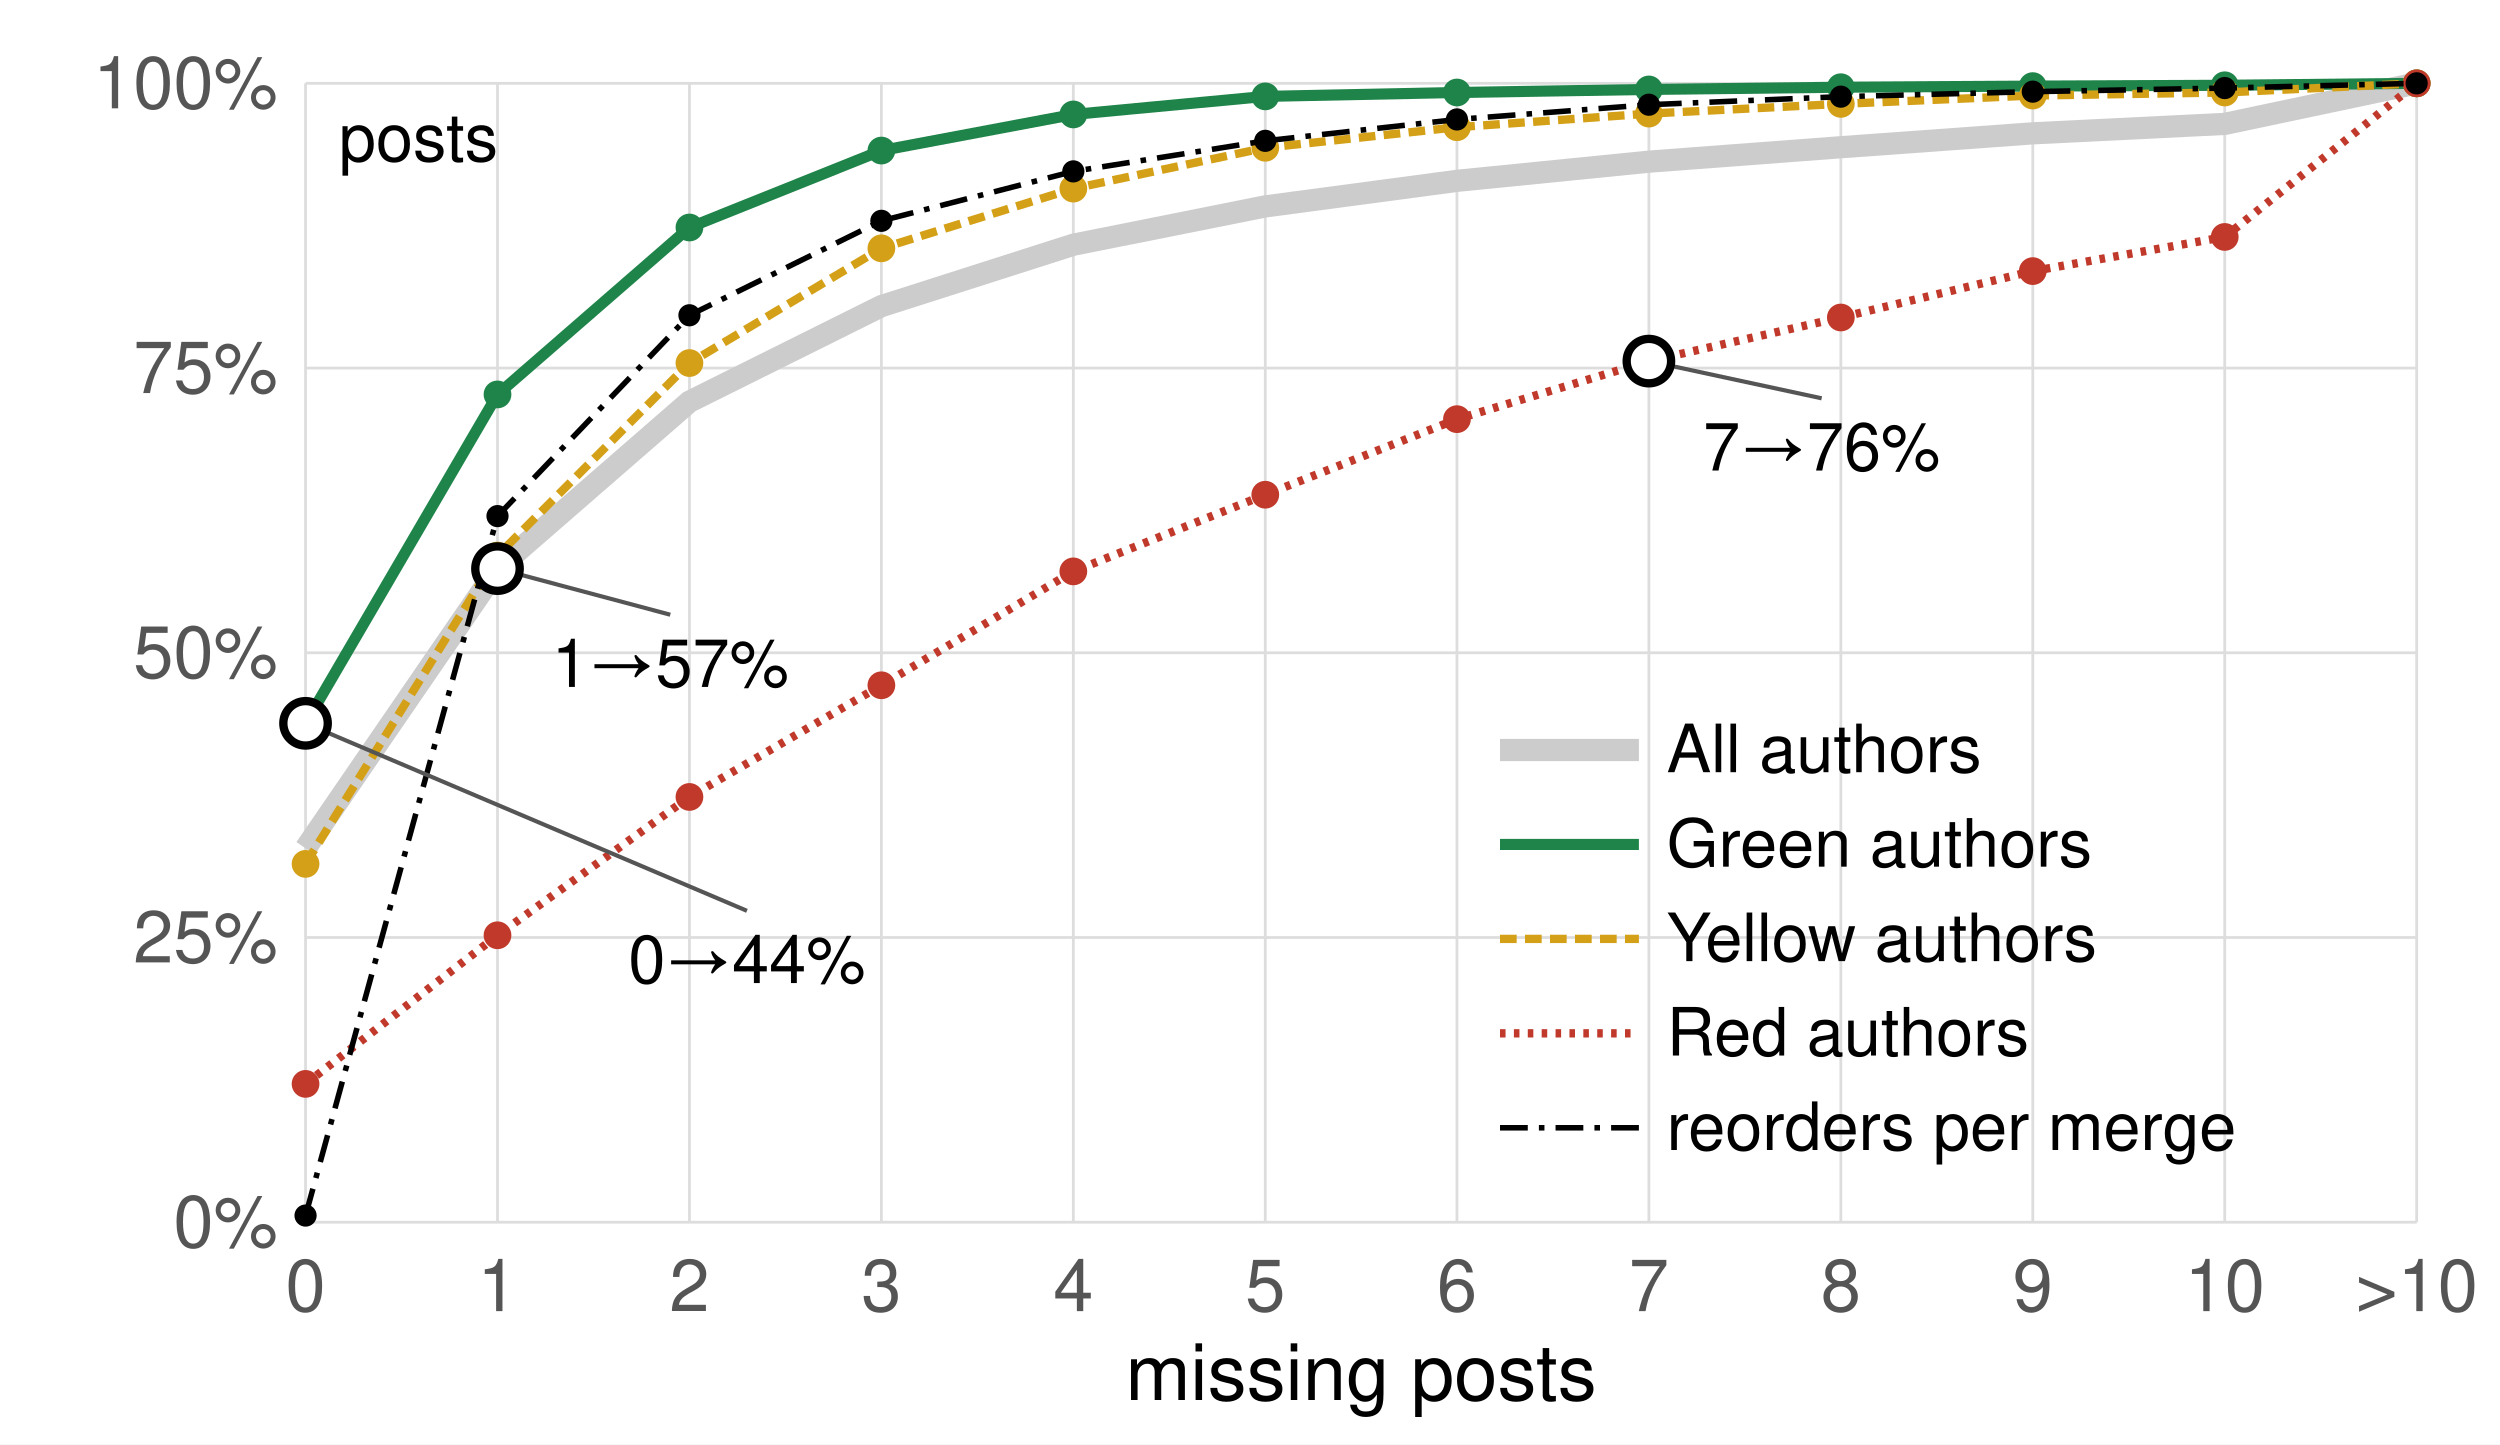
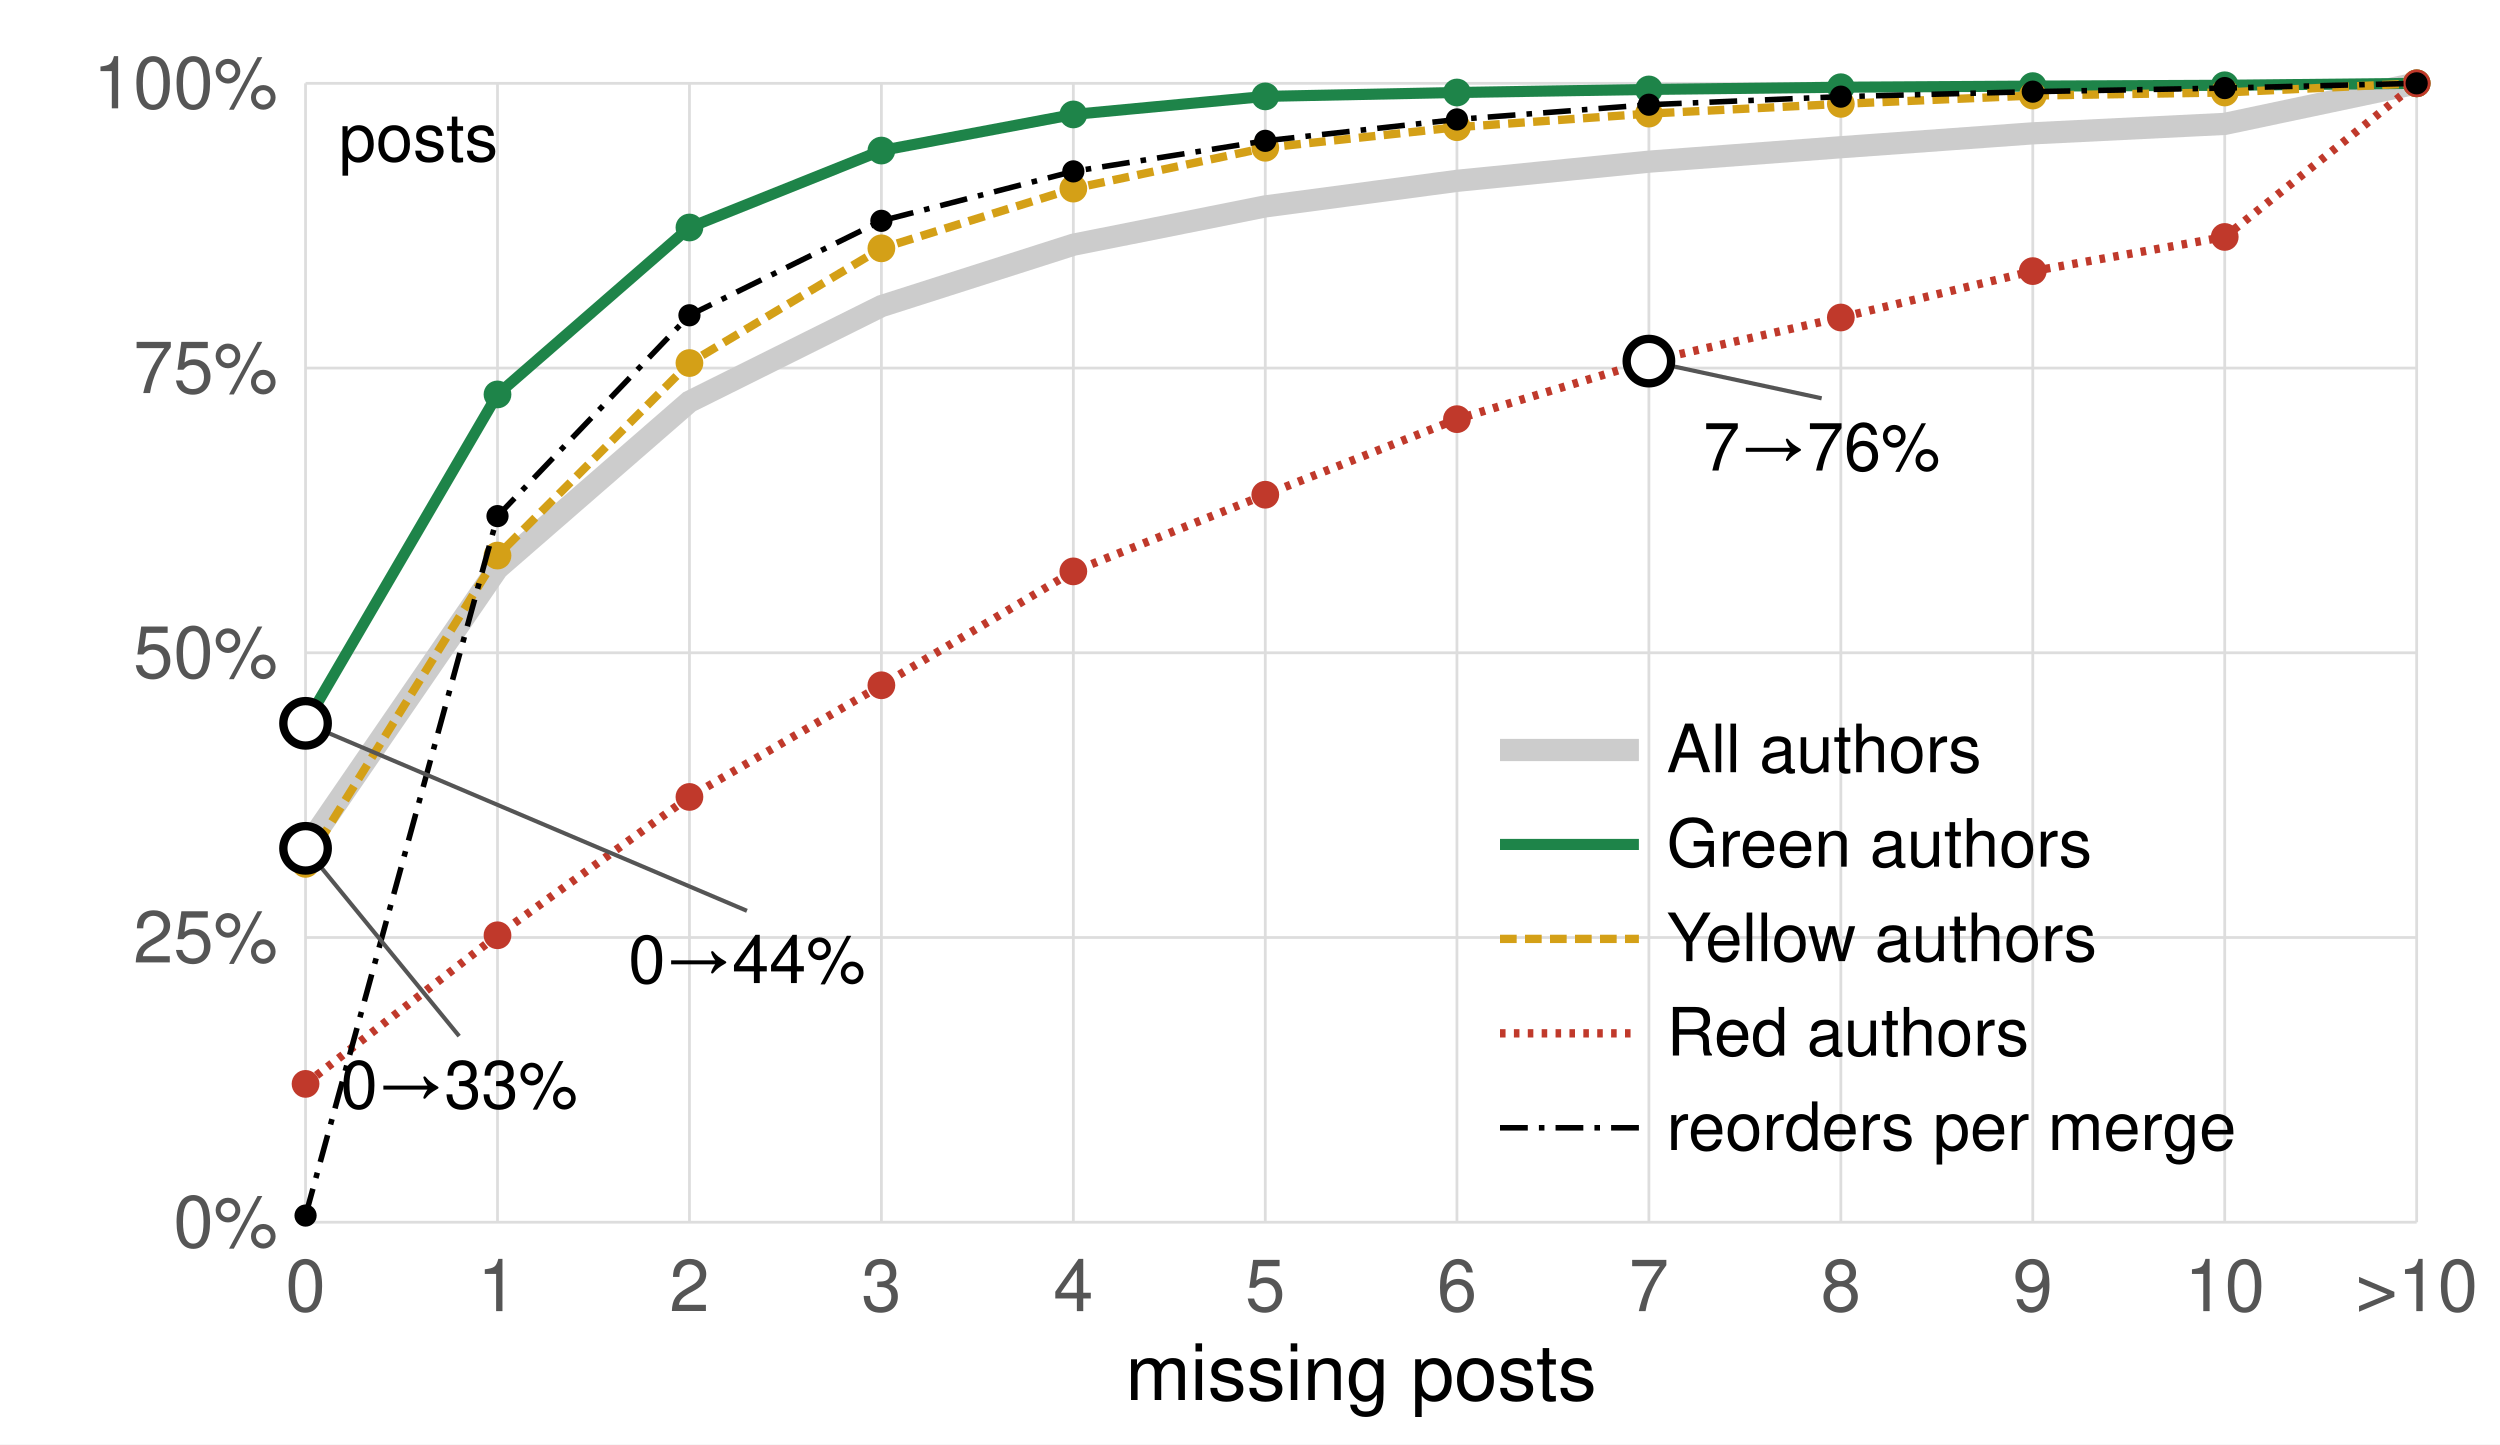
<svg xmlns="http://www.w3.org/2000/svg" width="900" height="520" viewBox="0 0 900 520">
  <rect width="900" height="520" fill="#ffffff" />
  <line x1="110" x2="870" y1="440.0" y2="440.0" stroke="#dddddd" />
  <text x="100.0" y="449.0" font-family="Helvetica, Arial, sans-serif" font-size="26" text-anchor="end" fill="#555555">0%</text>
  <line x1="110" x2="870" y1="337.5" y2="337.5" stroke="#dddddd" />
  <text x="100.0" y="346.5" font-family="Helvetica, Arial, sans-serif" font-size="26" text-anchor="end" fill="#555555">25%</text>
  <line x1="110" x2="870" y1="235.0" y2="235.0" stroke="#dddddd" />
  <text x="100.0" y="244.0" font-family="Helvetica, Arial, sans-serif" font-size="26" text-anchor="end" fill="#555555">50%</text>
  <line x1="110" x2="870" y1="132.5" y2="132.5" stroke="#dddddd" />
  <text x="100.0" y="141.5" font-family="Helvetica, Arial, sans-serif" font-size="26" text-anchor="end" fill="#555555">75%</text>
  <line x1="110" x2="870" y1="30.0" y2="30.0" stroke="#dddddd" />
  <text x="100.0" y="39.0" font-family="Helvetica, Arial, sans-serif" font-size="26" text-anchor="end" fill="#555555">100%</text>
  <line y1="30" y2="440" x1="110.0" x2="110.0" stroke="#dddddd" />
  <text x="110.0" y="472.0" font-family="Helvetica, Arial, sans-serif" font-size="26" text-anchor="middle" fill="#555555">0</text>
  <line y1="30" y2="440" x1="179.1" x2="179.1" stroke="#dddddd" />
  <text x="179.1" y="472.0" font-family="Helvetica, Arial, sans-serif" font-size="26" text-anchor="middle" fill="#555555">1</text>
  <line y1="30" y2="440" x1="248.2" x2="248.2" stroke="#dddddd" />
  <text x="248.2" y="472.0" font-family="Helvetica, Arial, sans-serif" font-size="26" text-anchor="middle" fill="#555555">2</text>
  <line y1="30" y2="440" x1="317.3" x2="317.3" stroke="#dddddd" />
  <text x="317.3" y="472.0" font-family="Helvetica, Arial, sans-serif" font-size="26" text-anchor="middle" fill="#555555">3</text>
  <line y1="30" y2="440" x1="386.4" x2="386.4" stroke="#dddddd" />
  <text x="386.4" y="472.0" font-family="Helvetica, Arial, sans-serif" font-size="26" text-anchor="middle" fill="#555555">4</text>
  <line y1="30" y2="440" x1="455.5" x2="455.5" stroke="#dddddd" />
  <text x="455.5" y="472.0" font-family="Helvetica, Arial, sans-serif" font-size="26" text-anchor="middle" fill="#555555">5</text>
  <line y1="30" y2="440" x1="524.5" x2="524.5" stroke="#dddddd" />
  <text x="524.5" y="472.0" font-family="Helvetica, Arial, sans-serif" font-size="26" text-anchor="middle" fill="#555555">6</text>
  <line y1="30" y2="440" x1="593.6" x2="593.6" stroke="#dddddd" />
  <text x="593.6" y="472.0" font-family="Helvetica, Arial, sans-serif" font-size="26" text-anchor="middle" fill="#555555">7</text>
  <line y1="30" y2="440" x1="662.7" x2="662.7" stroke="#dddddd" />
  <text x="662.7" y="472.0" font-family="Helvetica, Arial, sans-serif" font-size="26" text-anchor="middle" fill="#555555">8</text>
  <line y1="30" y2="440" x1="731.8" x2="731.8" stroke="#dddddd" />
  <text x="731.8" y="472.0" font-family="Helvetica, Arial, sans-serif" font-size="26" text-anchor="middle" fill="#555555">9</text>
  <line y1="30" y2="440" x1="800.9" x2="800.9" stroke="#dddddd" />
  <text x="800.9" y="472.0" font-family="Helvetica, Arial, sans-serif" font-size="26" text-anchor="middle" fill="#555555">10</text>
  <line y1="30" y2="440" x1="870.0" x2="870.0" stroke="#dddddd" />
  <text x="870.0" y="472.0" font-family="Helvetica, Arial, sans-serif" font-size="26" text-anchor="middle" fill="#555555">&gt;10</text>
  <text x="490.0" y="504.0" font-family="Helvetica, Arial, sans-serif" font-size="28" text-anchor="middle" fill="#000000">missing posts</text>
  <text x="122.0" y="58.0" font-family="Helvetica, Arial, sans-serif" font-size="24" text-anchor="start" fill="#000000">posts</text>
  <polyline fill="none" stroke="#cccccc" stroke-width="8" points="110.0,305.4 179.1,204.7 248.2,144.6 317.3,110.2 386.4,88.1 455.5,74.3 524.5,65.1 593.6,58.2 662.7,53.0 731.8,48.0 800.9,44.6 870.0,30.0" />
  <polyline fill="none" stroke="#1e8449" stroke-width="4" points="110.0,260.4 179.1,142.0 248.2,81.9 317.3,54.2 386.4,41.2 455.5,34.7 524.5,33.3 593.6,32.2 662.7,31.4 731.8,31.0 800.9,30.7 870.0,30.0" />
  <circle cx="110.0" cy="260.4" r="5" fill="#1e8449" />
  <circle cx="179.1" cy="142.0" r="5" fill="#1e8449" />
  <circle cx="248.2" cy="81.9" r="5" fill="#1e8449" />
  <circle cx="317.3" cy="54.2" r="5" fill="#1e8449" />
  <circle cx="386.4" cy="41.2" r="5" fill="#1e8449" />
  <circle cx="455.5" cy="34.7" r="5" fill="#1e8449" />
  <circle cx="524.5" cy="33.3" r="5" fill="#1e8449" />
  <circle cx="593.6" cy="32.2" r="5" fill="#1e8449" />
  <circle cx="662.7" cy="31.4" r="5" fill="#1e8449" />
  <circle cx="731.8" cy="31.0" r="5" fill="#1e8449" />
  <circle cx="800.9" cy="30.7" r="5" fill="#1e8449" />
  <circle cx="870.0" cy="30.0" r="5" fill="#1e8449" />
  <polyline fill="none" stroke="#d4a017" stroke-width="3" stroke-dasharray="6 3" points="110.0,311.0 179.1,200.0 248.2,130.7 317.3,89.4 386.4,67.9 455.5,53.2 524.5,45.8 593.6,40.9 662.7,37.4 731.8,34.4 800.9,33.3 870.0,30.0" />
  <circle cx="110.0" cy="311.0" r="5" fill="#d4a017" />
  <circle cx="179.1" cy="200.0" r="5" fill="#d4a017" />
  <circle cx="248.2" cy="130.7" r="5" fill="#d4a017" />
  <circle cx="317.3" cy="89.4" r="5" fill="#d4a017" />
  <circle cx="386.4" cy="67.9" r="5" fill="#d4a017" />
  <circle cx="455.5" cy="53.2" r="5" fill="#d4a017" />
  <circle cx="524.5" cy="45.8" r="5" fill="#d4a017" />
  <circle cx="593.6" cy="40.9" r="5" fill="#d4a017" />
  <circle cx="662.7" cy="37.4" r="5" fill="#d4a017" />
  <circle cx="731.8" cy="34.4" r="5" fill="#d4a017" />
  <circle cx="800.9" cy="33.3" r="5" fill="#d4a017" />
  <circle cx="870.0" cy="30.0" r="5" fill="#d4a017" />
  <polyline fill="none" stroke="#c0392b" stroke-width="3" stroke-dasharray="2 3" points="110.0,390.2 179.1,336.7 248.2,286.9 317.3,246.7 386.4,205.7 455.5,178.1 524.5,150.9 593.6,130.0 662.7,114.3 731.8,97.6 800.9,85.3 870.0,30.0" />
  <circle cx="110.0" cy="390.2" r="5" fill="#c0392b" />
  <circle cx="179.1" cy="336.7" r="5" fill="#c0392b" />
  <circle cx="248.2" cy="286.9" r="5" fill="#c0392b" />
  <circle cx="317.3" cy="246.7" r="5" fill="#c0392b" />
  <circle cx="386.4" cy="205.7" r="5" fill="#c0392b" />
  <circle cx="455.5" cy="178.1" r="5" fill="#c0392b" />
  <circle cx="524.5" cy="150.9" r="5" fill="#c0392b" />
  <circle cx="593.6" cy="130.0" r="5" fill="#c0392b" />
  <circle cx="662.7" cy="114.3" r="5" fill="#c0392b" />
  <circle cx="731.8" cy="97.6" r="5" fill="#c0392b" />
  <circle cx="800.9" cy="85.3" r="5" fill="#c0392b" />
  <circle cx="870.0" cy="30.0" r="5" fill="#c0392b" />
  <polyline fill="none" stroke="#000000" stroke-width="2" stroke-dasharray="10 4 2 4" points="110.0,437.6 179.1,185.8 248.2,113.5 317.3,79.5 386.4,61.7 455.5,50.7 524.5,43.0 593.6,37.7 662.7,34.8 731.8,33.0 800.9,31.7 870.0,30.0" />
  <circle cx="110.0" cy="437.6" r="4" fill="#000000" />
  <circle cx="179.1" cy="185.8" r="4" fill="#000000" />
  <circle cx="248.2" cy="113.5" r="4" fill="#000000" />
  <circle cx="317.3" cy="79.5" r="4" fill="#000000" />
  <circle cx="386.4" cy="61.7" r="4" fill="#000000" />
  <circle cx="455.5" cy="50.7" r="4" fill="#000000" />
  <circle cx="524.5" cy="43.0" r="4" fill="#000000" />
  <circle cx="593.6" cy="37.7" r="4" fill="#000000" />
  <circle cx="662.7" cy="34.8" r="4" fill="#000000" />
  <circle cx="731.8" cy="33.0" r="4" fill="#000000" />
  <circle cx="800.9" cy="31.7" r="4" fill="#000000" />
  <circle cx="870.0" cy="30.0" r="4" fill="#000000" />
  <line x1="540" x2="590" y1="270" y2="270" stroke="#cccccc" stroke-width="8" />
  <text x="600.0" y="278.0" font-family="Helvetica, Arial, sans-serif" font-size="24" text-anchor="start" fill="#000000">All authors</text>
  <line x1="540" x2="590" y1="304" y2="304" stroke="#1e8449" stroke-width="4" />
  <text x="600.0" y="312.0" font-family="Helvetica, Arial, sans-serif" font-size="24" text-anchor="start" fill="#000000">Green authors</text>
  <line x1="540" x2="590" y1="338" y2="338" stroke="#d4a017" stroke-width="3" stroke-dasharray="6 3" />
  <text x="600.0" y="346.0" font-family="Helvetica, Arial, sans-serif" font-size="24" text-anchor="start" fill="#000000">Yellow authors</text>
  <line x1="540" x2="590" y1="372" y2="372" stroke="#c0392b" stroke-width="3" stroke-dasharray="2 3" />
  <text x="600.0" y="380.0" font-family="Helvetica, Arial, sans-serif" font-size="24" text-anchor="start" fill="#000000">Red authors</text>
  <line x1="540" x2="590" y1="406" y2="406" stroke="#000000" stroke-width="2" stroke-dasharray="10 4 2 4" />
  <text x="600.0" y="414.0" font-family="Helvetica, Arial, sans-serif" font-size="24" text-anchor="start" fill="#000000">reorders per merge</text>
-   <line x1="179.1" y1="204.7" x2="241.3" y2="221.3" stroke="#555555" stroke-width="1.5" />
-   <circle cx="179.1" cy="204.7" r="8" fill="#ffffff" stroke="#000000" stroke-width="3" />
-   <text x="241.3" y="247.3" font-family="Helvetica, Arial, sans-serif" font-size="24" text-anchor="middle" fill="#000000">1→57%</text>
+   <line x1="110.0" y1="305.4" x2="165.3" y2="373.0" stroke="#555555" stroke-width="1.5" />
+   <circle cx="110.0" cy="305.4" r="8" fill="#ffffff" stroke="#000000" stroke-width="3" />
+   <text x="165.3" y="399.0" font-family="Helvetica, Arial, sans-serif" font-size="24" text-anchor="middle" fill="#000000">0→33%</text>
  <line x1="110.0" y1="260.4" x2="268.9" y2="327.9" stroke="#555555" stroke-width="1.5" />
  <circle cx="110.0" cy="260.4" r="8" fill="#ffffff" stroke="#000000" stroke-width="3" />
  <text x="268.9" y="353.9" font-family="Helvetica, Arial, sans-serif" font-size="24" text-anchor="middle" fill="#000000">0→44%</text>
  <line x1="593.6" y1="130.0" x2="655.8" y2="143.4" stroke="#555555" stroke-width="1.5" />
  <circle cx="593.6" cy="130.0" r="8" fill="#ffffff" stroke="#000000" stroke-width="3" />
  <text x="655.8" y="169.4" font-family="Helvetica, Arial, sans-serif" font-size="24" text-anchor="middle" fill="#000000">7→76%</text>
</svg>
